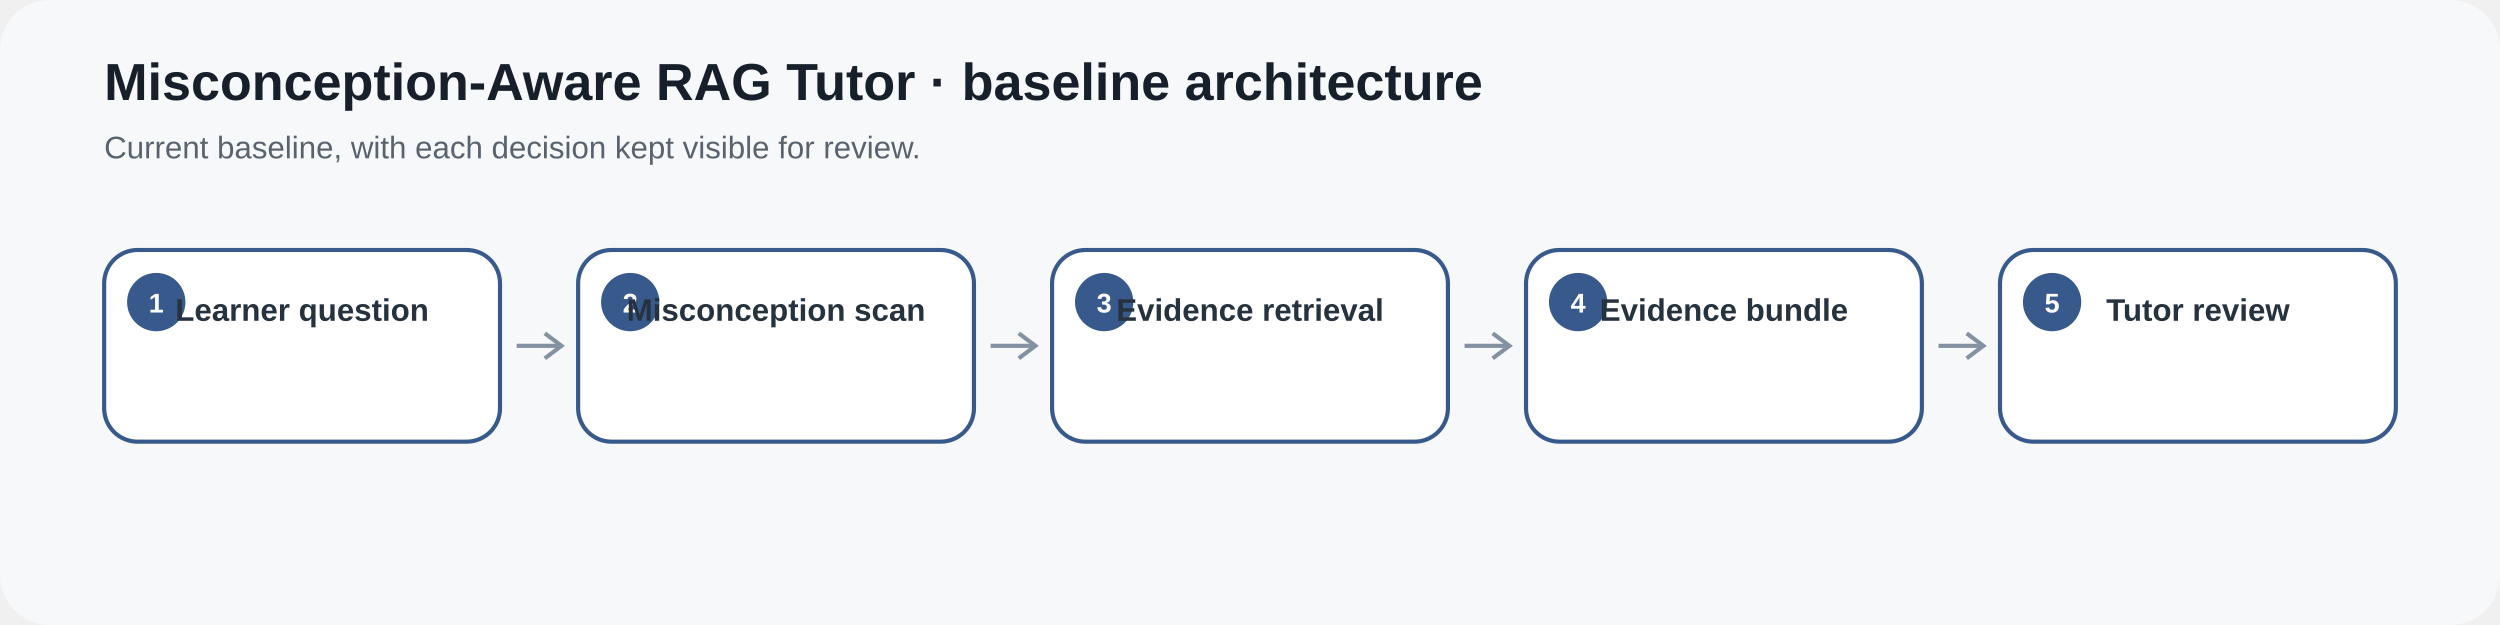
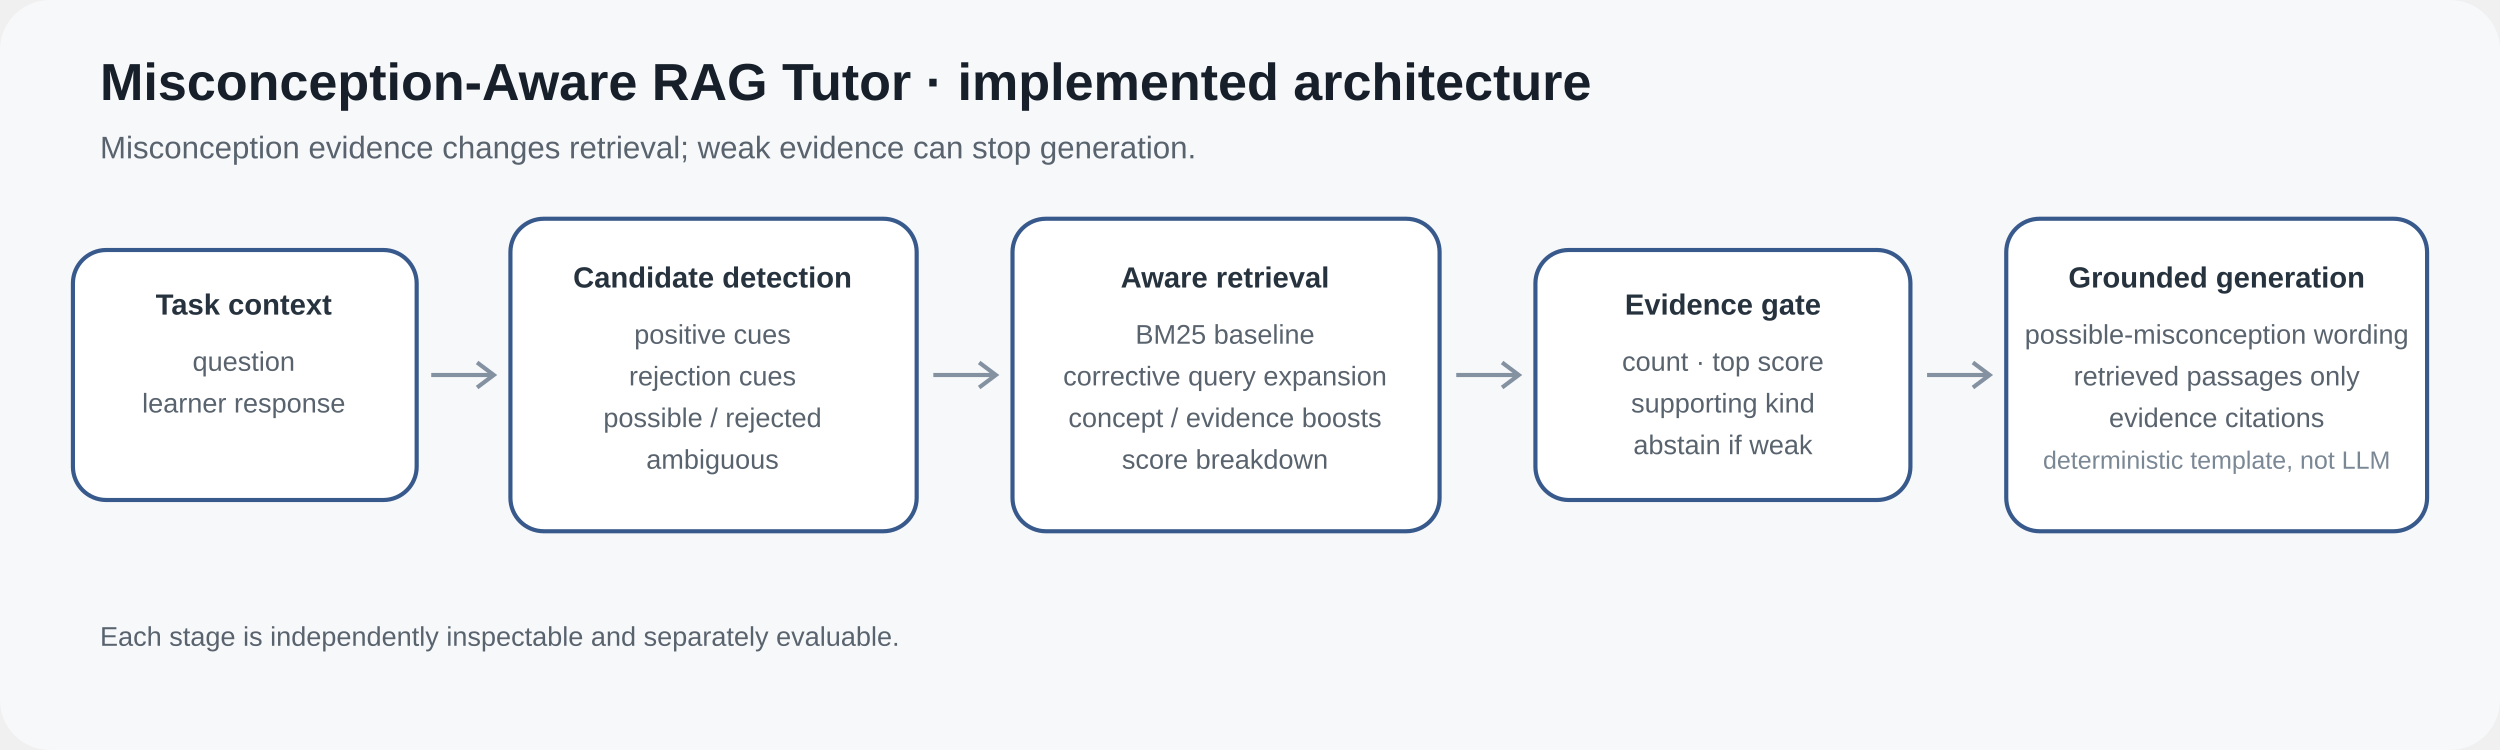
- <svg xmlns="http://www.w3.org/2000/svg" width="1200" height="300" viewBox="0 0 1200 300" role="img" aria-labelledby="title desc">
-   <rect width="1200" height="300" rx="24" fill="#f7f8fa" />
-   <text x="50" y="48" font-family="Arial, Helvetica, sans-serif" font-size="25" font-weight="700" fill="#17202a">Misconception-Aware RAG Tutor · baseline architecture</text>
-   <text x="50" y="76" font-family="Arial, Helvetica, sans-serif" font-size="15" fill="#59636e">Current baseline, with each decision kept visible for review.</text>
-   <rect x="50.0" y="120" width="190" height="92" rx="16" fill="#ffffff" stroke="#38598b" stroke-width="2" />
-   <circle cx="75.0" cy="145" r="14" fill="#38598b" />
-   <text x="75.0" y="150" text-anchor="middle" font-family="Arial, Helvetica, sans-serif" font-size="13" font-weight="700" fill="#ffffff">1</text>
-   <text x="145.0" y="154" text-anchor="middle" font-family="Arial, Helvetica, sans-serif" font-size="15" font-weight="600" fill="#26323d">Learner question</text>
-   <line x1="248.0" y1="166.0" x2="269.5" y2="166.0" stroke="#8391a1" stroke-width="2" />
-   <path d="M 261.5 160.0 L 269.5 166.0 L 261.5 172.0" fill="none" stroke="#8391a1" stroke-width="2" />
-   <rect x="277.5" y="120" width="190" height="92" rx="16" fill="#ffffff" stroke="#38598b" stroke-width="2" />
-   <circle cx="302.5" cy="145" r="14" fill="#38598b" />
-   <text x="302.5" y="150" text-anchor="middle" font-family="Arial, Helvetica, sans-serif" font-size="13" font-weight="700" fill="#ffffff">2</text>
-   <text x="372.5" y="154" text-anchor="middle" font-family="Arial, Helvetica, sans-serif" font-size="15" font-weight="600" fill="#26323d">Misconception scan</text>
-   <line x1="475.5" y1="166.0" x2="497.0" y2="166.0" stroke="#8391a1" stroke-width="2" />
-   <path d="M 489.0 160.0 L 497.0 166.0 L 489.0 172.0" fill="none" stroke="#8391a1" stroke-width="2" />
-   <rect x="505.0" y="120" width="190" height="92" rx="16" fill="#ffffff" stroke="#38598b" stroke-width="2" />
-   <circle cx="530.0" cy="145" r="14" fill="#38598b" />
-   <text x="530.0" y="150" text-anchor="middle" font-family="Arial, Helvetica, sans-serif" font-size="13" font-weight="700" fill="#ffffff">3</text>
-   <text x="600.0" y="154" text-anchor="middle" font-family="Arial, Helvetica, sans-serif" font-size="15" font-weight="600" fill="#26323d">Evidence retrieval</text>
-   <line x1="703.0" y1="166.0" x2="724.5" y2="166.0" stroke="#8391a1" stroke-width="2" />
-   <path d="M 716.5 160.0 L 724.5 166.0 L 716.5 172.0" fill="none" stroke="#8391a1" stroke-width="2" />
-   <rect x="732.5" y="120" width="190" height="92" rx="16" fill="#ffffff" stroke="#38598b" stroke-width="2" />
-   <circle cx="757.5" cy="145" r="14" fill="#38598b" />
-   <text x="757.5" y="150" text-anchor="middle" font-family="Arial, Helvetica, sans-serif" font-size="13" font-weight="700" fill="#ffffff">4</text>
-   <text x="827.5" y="154" text-anchor="middle" font-family="Arial, Helvetica, sans-serif" font-size="15" font-weight="600" fill="#26323d">Evidence bundle</text>
-   <line x1="930.5" y1="166.0" x2="952.0" y2="166.0" stroke="#8391a1" stroke-width="2" />
-   <path d="M 944.0 160.0 L 952.0 166.0 L 944.0 172.0" fill="none" stroke="#8391a1" stroke-width="2" />
-   <rect x="960.0" y="120" width="190" height="92" rx="16" fill="#ffffff" stroke="#38598b" stroke-width="2" />
-   <circle cx="985.0" cy="145" r="14" fill="#38598b" />
-   <text x="985.0" y="150" text-anchor="middle" font-family="Arial, Helvetica, sans-serif" font-size="13" font-weight="700" fill="#ffffff">5</text>
-   <text x="1055.0" y="154" text-anchor="middle" font-family="Arial, Helvetica, sans-serif" font-size="15" font-weight="600" fill="#26323d">Tutor review</text>
+ <svg xmlns="http://www.w3.org/2000/svg" width="1200" height="360" viewBox="0 0 1200 360" role="img" aria-labelledby="title desc">
+   <rect width="1200" height="360" rx="24" fill="#f7f8fa" />
+   <text x="48" y="48" font-family="Arial,Helvetica,sans-serif" font-size="25" font-weight="700" fill="#17202a">Misconception-Aware RAG Tutor · implemented architecture</text>
+   <text x="48" y="76" font-family="Arial,Helvetica,sans-serif" font-size="15" fill="#59636e">Misconception evidence changes retrieval; weak evidence can stop generation.</text>
+   <rect x="35" y="120" width="165" height="120" rx="16" fill="#fff" stroke="#38598b" stroke-width="2" />
+   <text x="117" y="151" text-anchor="middle" font-family="Arial" font-size="14" font-weight="700" fill="#26323d">Task context</text>
+   <text x="117" y="178" text-anchor="middle" font-family="Arial" font-size="13" fill="#59636e">question</text>
+   <text x="117" y="198" text-anchor="middle" font-family="Arial" font-size="13" fill="#59636e">learner response</text>
+   <line x1="207" y1="180" x2="237" y2="180" stroke="#8391a1" stroke-width="2" />
+   <path d="M229 174 L237 180 L229 186" fill="none" stroke="#8391a1" stroke-width="2" />
+   <rect x="245" y="105" width="195" height="150" rx="16" fill="#fff" stroke="#38598b" stroke-width="2" />
+   <text x="342" y="138" text-anchor="middle" font-family="Arial" font-size="14" font-weight="700" fill="#26323d">Candidate detection</text>
+   <text x="342" y="165" text-anchor="middle" font-family="Arial" font-size="13" fill="#59636e">positive cues</text>
+   <text x="342" y="185" text-anchor="middle" font-family="Arial" font-size="13" fill="#59636e">rejection cues</text>
+   <text x="342" y="205" text-anchor="middle" font-family="Arial" font-size="13" fill="#59636e">possible / rejected</text>
+   <text x="342" y="225" text-anchor="middle" font-family="Arial" font-size="13" fill="#59636e">ambiguous</text>
+   <line x1="448" y1="180" x2="478" y2="180" stroke="#8391a1" stroke-width="2" />
+   <path d="M470 174 L478 180 L470 186" fill="none" stroke="#8391a1" stroke-width="2" />
+   <rect x="486" y="105" width="205" height="150" rx="16" fill="#fff" stroke="#38598b" stroke-width="2" />
+   <text x="588" y="138" text-anchor="middle" font-family="Arial" font-size="14" font-weight="700" fill="#26323d">Aware retrieval</text>
+   <text x="588" y="165" text-anchor="middle" font-family="Arial" font-size="13" fill="#59636e">BM25 baseline</text>
+   <text x="588" y="185" text-anchor="middle" font-family="Arial" font-size="13" fill="#59636e">corrective query expansion</text>
+   <text x="588" y="205" text-anchor="middle" font-family="Arial" font-size="13" fill="#59636e">concept / evidence boosts</text>
+   <text x="588" y="225" text-anchor="middle" font-family="Arial" font-size="13" fill="#59636e">score breakdown</text>
+   <line x1="699" y1="180" x2="729" y2="180" stroke="#8391a1" stroke-width="2" />
+   <path d="M721 174 L729 180 L721 186" fill="none" stroke="#8391a1" stroke-width="2" />
+   <rect x="737" y="120" width="180" height="120" rx="16" fill="#fff" stroke="#38598b" stroke-width="2" />
+   <text x="827" y="151" text-anchor="middle" font-family="Arial" font-size="14" font-weight="700" fill="#26323d">Evidence gate</text>
+   <text x="827" y="178" text-anchor="middle" font-family="Arial" font-size="13" fill="#59636e">count · top score</text>
+   <text x="827" y="198" text-anchor="middle" font-family="Arial" font-size="13" fill="#59636e">supporting kind</text>
+   <text x="827" y="218" text-anchor="middle" font-family="Arial" font-size="13" fill="#59636e">abstain if weak</text>
+   <line x1="925" y1="180" x2="955" y2="180" stroke="#8391a1" stroke-width="2" />
+   <path d="M947 174 L955 180 L947 186" fill="none" stroke="#8391a1" stroke-width="2" />
+   <rect x="963" y="105" width="202" height="150" rx="16" fill="#fff" stroke="#38598b" stroke-width="2" />
+   <text x="1064" y="138" text-anchor="middle" font-family="Arial" font-size="14" font-weight="700" fill="#26323d">Grounded generation</text>
+   <text x="1064" y="165" text-anchor="middle" font-family="Arial" font-size="13" fill="#59636e">possible-misconception wording</text>
+   <text x="1064" y="185" text-anchor="middle" font-family="Arial" font-size="13" fill="#59636e">retrieved passages only</text>
+   <text x="1064" y="205" text-anchor="middle" font-family="Arial" font-size="13" fill="#59636e">evidence citations</text>
+   <text x="1064" y="225" text-anchor="middle" font-family="Arial" font-size="12" fill="#7a8794">deterministic template, not LLM</text>
+   <text x="48" y="310" font-family="Arial" font-size="13" fill="#59636e">Each stage is independently inspectable and separately evaluable.</text>
</svg>
